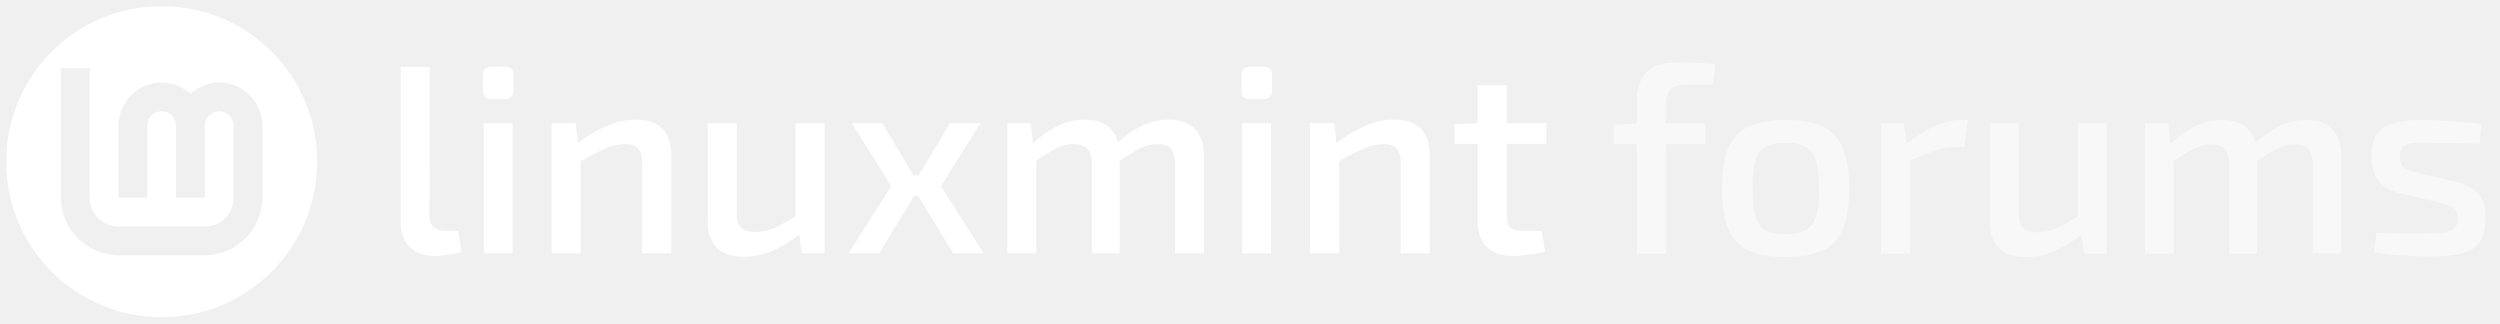
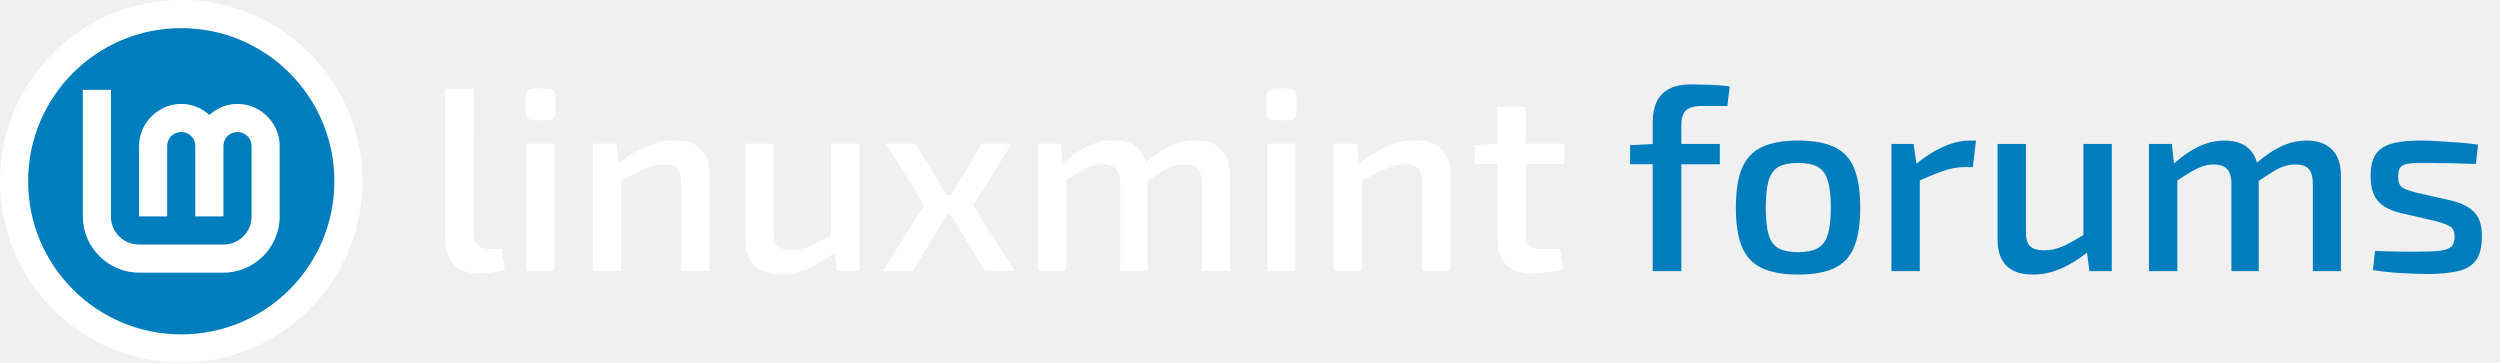
- <svg xmlns="http://www.w3.org/2000/svg" width="402" height="52" viewBox="0 0 402 52" version="1.1" id="SVGRoot">
+ <svg xmlns="http://www.w3.org/2000/svg" width="400" height="58" viewBox="0 0 400 58" version="1.1" id="SVGRoot">
  <defs id="defs132" />
  <g id="layer1">
-     <g id="g243">
+     <g id="g963">
+       <circle style="font-variation-settings:'wdth' 99.9, 'wght' 800;fill:#007dbc;stroke:#ffffff;stroke-width:4.5;stroke-dasharray:none;stroke-opacity:1" id="path959" cx="29" cy="29" r="26.75" />
+       <path style="color:#000000;fill:#ffffff;stroke:none;stroke-width:0;stroke-dasharray:none" d="M 13.25,14.375 H 17.75 V 34.625 c 0,2.512 1.988,4.5 4.5,4.5 H 35.75 c 2.512,0 4.5,-1.988 4.5,-4.5 v -11.25 c 0,-1.269 -0.981,-2.25 -2.25,-2.25 -1.269,0 -2.25,0.981 -2.25,2.25 v 11.25 h -4.5 v -11.25 c 0,-1.269 -0.981,-2.25 -2.25,-2.25 -1.269,0 -2.25,0.981 -2.25,2.25 v 11.25 H 22.25 v -11.25 c 0,-3.701 3.049,-6.75 6.75,-6.75 1.729,0 3.3,0.683 4.5,1.77 1.2,-1.086 2.771,-1.77 4.5,-1.77 3.701,0 6.75,3.049 6.75,6.75 v 11.25 c 0,4.944 -4.056,9 -9,9 h -13.5 c -4.944,0 -9,-4.056 -9,-9 z" id="path984" />
+     </g>
+     <g id="g1414" transform="matrix(0.97192,0,0,0.97192,8.633153,3.753802)" style="stroke-width:1.029">
      <path id="path3535" style="font-size:185px;font-family:'Exo 2';-inkscape-font-specification:'Exo 2, @wght=550';font-variation-settings:'wght' 550;display:inline;fill:#ffffff;fill-opacity:1;stroke:none;stroke-width:0" d="m 237.606,13.709 v 6.101 l -3.726,0.194 v 3.126 h 3.726 v 12.29 c 0,1.856 0.485,3.283 1.456,4.282 0.971,0.971 2.37,1.456 4.197,1.456 0.4,0 0.914,-0.029 1.542,-0.086 0.628,-0.057 1.27,-0.143 1.927,-0.257 0.657,-0.086 1.228,-0.2 1.713,-0.343 l -0.514,-3.34 h -2.998 c -0.971,0 -1.656,-0.185 -2.056,-0.557 -0.4,-0.4 -0.6,-1.056 -0.6,-1.97 v -11.477 h 6.381 V 19.791 h -6.381 v -6.081 z m -13.49,5.524 c -1.542,0 -3.112,0.357 -4.711,1.071 -1.514,0.649 -3.015,1.557 -4.503,2.718 l -0.378,-3.232 h -3.854 v 20.941 h 4.668 V 25.905 c 1.423,-0.809 2.672,-1.455 3.726,-1.917 1.171,-0.542 2.327,-0.814 3.469,-0.814 0.971,0 1.656,0.243 2.056,0.728 0.428,0.457 0.642,1.299 0.642,2.526 v 14.303 h 4.668 V 25.015 c 0,-3.854 -1.927,-5.781 -5.781,-5.781 z m -19.742,0.557 v 20.941 h -4.625 V 19.791 Z m -1.242,-9.079 q 1.413,0 1.413,1.413 v 2.398 q 0,1.413 -1.413,1.413 h -2.098 q -1.413,0 -1.413,-1.413 v -2.398 q 0,-1.413 1.413,-1.413 z m -28.692,8.522 c -1.513,0 -2.969,0.343 -4.368,1.028 -1.289,0.618 -2.616,1.542 -3.981,2.766 l -0.345,-3.237 h -3.768 v 20.941 h 4.668 V 25.816 c 0.834,-0.573 1.567,-1.045 2.184,-1.401 0.742,-0.428 1.399,-0.742 1.97,-0.942 0.6,-0.2 1.213,-0.3 1.841,-0.3 0.971,0 1.699,0.243 2.184,0.728 0.485,0.485 0.728,1.327 0.728,2.526 v 14.303 h 4.496 V 25.882 c 0.833,-0.57 1.578,-1.059 2.184,-1.423 0.714,-0.457 1.37,-0.785 1.97,-0.985 0.6,-0.2 1.228,-0.3 1.884,-0.3 1.056,0 1.798,0.257 2.227,0.771 0.428,0.514 0.642,1.342 0.642,2.484 v 14.303 h 4.625 V 25.015 c 0,-1.884 -0.486,-3.312 -1.456,-4.282 -0.971,-0.999 -2.369,-1.499 -4.197,-1.499 -1.485,0 -2.926,0.343 -4.325,1.028 -1.233,0.591 -2.512,1.461 -3.838,2.606 -0.246,-0.886 -0.65,-1.612 -1.216,-2.178 -0.942,-0.971 -2.312,-1.456 -4.111,-1.456 z m -37.471,0.557 6.338,10.149 -6.852,10.792 h 4.925 l 5.616,-9.25 h 0.637 l 5.652,9.25 h 4.882 l -6.852,-10.792 6.338,-10.149 h -4.882 l -5.055,8.436 h -0.811 L 141.851,19.791 Z m -23.168,0 v 15.716 c 0,3.854 1.941,5.781 5.824,5.781 1.57,0 3.112,-0.329 4.625,-0.985 1.39,-0.603 2.817,-1.475 4.28,-2.609 l 0.388,3.037 h 3.683 V 19.791 h -4.668 v 15.001 c -1.288,0.784 -2.408,1.401 -3.34,1.829 -1.028,0.457 -2.07,0.685 -3.126,0.685 -1.085,0 -1.87,-0.243 -2.356,-0.728 -0.457,-0.485 -0.671,-1.299 -0.642,-2.441 V 19.791 Z m -11.648,-0.557 c -1.542,0 -3.112,0.357 -4.711,1.071 -1.514,0.649 -3.015,1.557 -4.503,2.718 L 92.561,19.791 h -3.854 v 20.941 h 4.668 V 25.905 c 1.424,-0.809 2.672,-1.455 3.726,-1.918 1.171,-0.542 2.327,-0.814 3.469,-0.814 0.971,0 1.656,0.243 2.056,0.728 0.428,0.457 0.642,1.299 0.642,2.526 v 14.303 h 4.668 V 25.015 c 0,-3.854 -1.927,-5.781 -5.781,-5.781 z m -19.742,0.557 v 20.941 h -4.625 V 19.791 Z m -1.242,-9.079 q 1.413,0 1.413,1.413 v 2.398 q 0,1.413 -1.413,1.413 h -2.098 q -1.413,0 -1.413,-1.413 v -2.398 q 0,-1.413 1.413,-1.413 z m -12.076,0.043 -0.043,23.853 q 0,1.242 0.685,1.884 0.728,0.642 2.056,0.642 h 1.884 l 0.557,3.34 q -0.428,0.214 -1.242,0.343 -0.771,0.171 -1.627,0.257 -0.856,0.086 -1.413,0.086 -2.527,0 -4.025,-1.413 -1.499,-1.413 -1.499,-4.025 V 10.755 Z" />
-       <path id="path3537" style="color:#000000;fill:#ffffff;fill-opacity:1;stroke:none;stroke-width:0;stroke-dasharray:none" d="M 26,1 C 12.165,1 1,12.165 1,26 1,39.835 12.165,51 26,51 39.835,51 51,39.835 51,26 51,12.165 39.835,1 26,1 Z M 9.796,10.954 h 4.63 v 20.833 c 0,2.584 2.045,4.63 4.63,4.63 h 13.889 c 2.584,0 4.63,-2.045 4.63,-4.63 V 20.213 c 0,-1.306 -1.009,-2.315 -2.315,-2.315 -1.306,0 -2.315,1.009 -2.315,2.315 V 31.787 H 28.315 V 20.213 c 0,-1.306 -1.009,-2.315 -2.315,-2.315 -1.306,0 -2.315,1.009 -2.315,2.315 v 11.574 h -4.63 V 20.213 c 0,-3.808 3.137,-6.944 6.944,-6.944 1.779,0 3.395,0.703 4.63,1.821 1.235,-1.118 2.851,-1.821 4.63,-1.821 3.808,0 6.944,3.137 6.944,6.944 v 11.574 c 0,5.086 -4.173,9.259 -9.259,9.259 H 19.056 c -5.086,0 -9.259,-4.173 -9.259,-9.259 z" />
-       <path id="path3729" style="font-size:185px;font-family:'Exo 2';-inkscape-font-specification:'Exo 2,  @wght=550';font-variation-settings:'wght' 550;fill:#ffffff;fill-opacity:0.5;stroke:none;stroke-width:0" d="m 389.851,19.278 q 1.456,0 3.083,0.128 1.627,0.086 3.212,0.214 1.627,0.128 2.912,0.343 l -0.343,3.169 q -2.013,-0.086 -4.068,-0.128 -2.013,-0.043 -3.983,-0.043 -1.799,-0.043 -2.826,0.086 -1.028,0.086 -1.499,0.557 -0.428,0.471 -0.428,1.584 0,1.413 0.728,1.841 0.728,0.428 2.227,0.814 l 5.867,1.328 q 2.527,0.642 3.726,1.927 1.242,1.285 1.242,3.94 0,2.612 -0.985,3.94 -0.942,1.328 -2.998,1.799 -2.013,0.471 -5.182,0.471 -1.199,0 -3.597,-0.128 -2.355,-0.086 -5.182,-0.514 l 0.343,-3.169 q 0.942,0.043 2.098,0.086 1.156,0.043 2.484,0.043 1.328,0 2.698,0 2.27,0 3.512,-0.171 1.285,-0.171 1.799,-0.685 0.514,-0.557 0.514,-1.584 0,-1.328 -0.856,-1.756 -0.814,-0.471 -2.355,-0.856 l -5.738,-1.328 q -1.841,-0.471 -2.912,-1.242 -1.028,-0.771 -1.499,-1.927 -0.471,-1.199 -0.471,-2.912 0,-2.312 0.856,-3.597 0.899,-1.285 2.741,-1.756 1.884,-0.514 4.882,-0.471 z m -32.503,2.19e-4 c -1.513,0 -2.969,0.342 -4.368,1.028 -1.289,0.618 -2.616,1.542 -3.981,2.766 l -0.345,-3.237 h -3.769 v 20.941 h 4.668 V 25.866 c 0.826,-0.567 1.572,-1.053 2.184,-1.407 0.742,-0.428 1.399,-0.742 1.97,-0.942 0.6,-0.2 1.213,-0.3 1.841,-0.3 0.971,0 1.698,0.243 2.184,0.728 0.485,0.485 0.728,1.327 0.728,2.526 v 14.303 h 4.496 v -14.85 c 0.833,-0.57 1.578,-1.059 2.184,-1.423 0.714,-0.457 1.37,-0.785 1.97,-0.985 0.6,-0.2 1.228,-0.3 1.884,-0.3 1.056,0 1.798,0.257 2.227,0.771 0.428,0.514 0.642,1.341 0.642,2.483 v 14.303 h 4.625 V 25.059 c 0,-1.884 -0.486,-3.312 -1.456,-4.282 -0.971,-0.999 -2.369,-1.499 -4.197,-1.499 -1.485,0 -2.926,0.342 -4.325,1.028 -1.234,0.591 -2.515,1.463 -3.841,2.61 -0.246,-0.886 -0.646,-1.616 -1.212,-2.182 -0.942,-0.971 -2.312,-1.456 -4.111,-1.456 z m -37.385,0.557 v 15.716 c 0,3.854 1.941,5.781 5.824,5.781 1.57,-2e-6 3.112,-0.328 4.625,-0.985 1.39,-0.603 2.817,-1.475 4.28,-2.609 l 0.388,3.037 h 3.683 V 19.835 h -4.668 V 34.836 c -1.288,0.784 -2.408,1.401 -3.34,1.829 -1.028,0.457 -2.07,0.685 -3.126,0.685 -1.085,0 -1.87,-0.243 -2.355,-0.728 -0.457,-0.485 -0.671,-1.299 -0.642,-2.441 V 19.835 Z m -4.582,-0.557 c -1.427,0 -2.912,0.357 -4.454,1.071 -1.45,0.645 -2.888,1.558 -4.313,2.733 l -0.484,-3.247 h -3.64 v 20.941 h 4.668 V 25.837 c 1.503,-0.665 2.795,-1.187 3.854,-1.548 1.199,-0.428 2.37,-0.642 3.512,-0.642 h 1.37 l 0.514,-4.368 z m -28.264,-2.19e-4 q 3.769,0 5.995,1.071 2.27,1.071 3.255,3.512 0.985,2.441 0.985,6.466 0,3.983 -0.985,6.424 -0.985,2.441 -3.255,3.512 -2.227,1.071 -5.995,1.071 -3.683,0 -5.953,-1.071 -2.27,-1.071 -3.297,-3.512 -0.985,-2.441 -0.985,-6.424 0,-4.025 0.985,-6.466 1.028,-2.441 3.297,-3.512 2.27,-1.071 5.953,-1.071 z m 0,3.683 q -2.013,0 -3.212,0.642 -1.156,0.642 -1.627,2.227 -0.471,1.584 -0.471,4.497 0,2.869 0.471,4.454 0.471,1.584 1.627,2.227 1.199,0.642 3.212,0.642 2.056,0 3.212,-0.642 1.199,-0.642 1.67,-2.227 0.514,-1.584 0.514,-4.454 0,-2.912 -0.514,-4.497 -0.471,-1.584 -1.67,-2.227 -1.156,-0.642 -3.212,-0.642 z M 269.612,10.028 c -1.57,0 -2.826,0.257 -3.768,0.771 -0.914,0.485 -1.585,1.199 -2.013,2.141 -0.428,0.914 -0.642,2.027 -0.642,3.34 v 3.566 l -3.725,0.202 v 3.126 h 3.725 v 17.601 h 4.711 V 23.175 h 6.338 v -3.34 h -6.338 v -2.998 c 0,-1.171 0.243,-1.998 0.728,-2.483 0.514,-0.514 1.399,-0.771 2.655,-0.771 h 4.197 l 0.386,-3.212 c -0.571,-0.086 -1.256,-0.157 -2.056,-0.214 -0.799,-0.057 -1.585,-0.085 -2.356,-0.085 -0.742,-0.029 -1.356,-0.043 -1.841,-0.043 z" />
+       <path id="path3729" style="font-size:185px;font-family:'Exo 2';-inkscape-font-specification:'Exo 2,  @wght=550';font-variation-settings:'wght' 550;fill:#007dbc;fill-opacity:1;stroke:none;stroke-width:0" d="m 389.851,19.278 q 1.456,0 3.083,0.128 1.627,0.086 3.212,0.214 1.627,0.128 2.912,0.343 l -0.343,3.169 q -2.013,-0.086 -4.068,-0.128 -2.013,-0.043 -3.983,-0.043 -1.799,-0.043 -2.826,0.086 -1.028,0.086 -1.499,0.557 -0.428,0.471 -0.428,1.584 0,1.413 0.728,1.841 0.728,0.428 2.227,0.814 l 5.867,1.328 q 2.527,0.642 3.726,1.927 1.242,1.285 1.242,3.94 0,2.612 -0.985,3.94 -0.942,1.328 -2.998,1.799 -2.013,0.471 -5.182,0.471 -1.199,0 -3.597,-0.128 -2.355,-0.086 -5.182,-0.514 l 0.343,-3.169 q 0.942,0.043 2.098,0.086 1.156,0.043 2.484,0.043 1.328,0 2.698,0 2.27,0 3.512,-0.171 1.285,-0.171 1.799,-0.685 0.514,-0.557 0.514,-1.584 0,-1.328 -0.856,-1.756 -0.814,-0.471 -2.355,-0.856 l -5.738,-1.328 q -1.841,-0.471 -2.912,-1.242 -1.028,-0.771 -1.499,-1.927 -0.471,-1.199 -0.471,-2.912 0,-2.312 0.856,-3.597 0.899,-1.285 2.741,-1.756 1.884,-0.514 4.882,-0.471 z m -32.503,2.19e-4 c -1.513,0 -2.969,0.342 -4.368,1.028 -1.289,0.618 -2.616,1.542 -3.981,2.766 l -0.345,-3.237 h -3.769 v 20.941 h 4.668 V 25.866 c 0.826,-0.567 1.572,-1.053 2.184,-1.407 0.742,-0.428 1.399,-0.742 1.97,-0.942 0.6,-0.2 1.213,-0.3 1.841,-0.3 0.971,0 1.698,0.243 2.184,0.728 0.485,0.485 0.728,1.327 0.728,2.526 v 14.303 h 4.496 v -14.85 c 0.833,-0.57 1.578,-1.059 2.184,-1.423 0.714,-0.457 1.37,-0.785 1.97,-0.985 0.6,-0.2 1.228,-0.3 1.884,-0.3 1.056,0 1.798,0.257 2.227,0.771 0.428,0.514 0.642,1.341 0.642,2.483 v 14.303 h 4.625 V 25.059 c 0,-1.884 -0.486,-3.312 -1.456,-4.282 -0.971,-0.999 -2.369,-1.499 -4.197,-1.499 -1.485,0 -2.926,0.342 -4.325,1.028 -1.234,0.591 -2.515,1.463 -3.841,2.61 -0.246,-0.886 -0.646,-1.616 -1.212,-2.182 -0.942,-0.971 -2.312,-1.456 -4.111,-1.456 z m -37.385,0.557 v 15.716 c 0,3.854 1.941,5.781 5.824,5.781 1.57,-2e-6 3.112,-0.328 4.625,-0.985 1.39,-0.603 2.817,-1.475 4.28,-2.609 l 0.388,3.037 h 3.683 V 19.835 h -4.668 V 34.836 c -1.288,0.784 -2.408,1.401 -3.34,1.829 -1.028,0.457 -2.07,0.685 -3.126,0.685 -1.085,0 -1.87,-0.243 -2.355,-0.728 -0.457,-0.485 -0.671,-1.299 -0.642,-2.441 V 19.835 Z m -4.582,-0.557 c -1.427,0 -2.912,0.357 -4.454,1.071 -1.45,0.645 -2.888,1.558 -4.313,2.733 l -0.484,-3.247 h -3.64 v 20.941 h 4.668 V 25.837 c 1.503,-0.665 2.795,-1.187 3.854,-1.548 1.199,-0.428 2.37,-0.642 3.512,-0.642 h 1.37 l 0.514,-4.368 z m -28.264,-2.19e-4 q 3.769,0 5.995,1.071 2.27,1.071 3.255,3.512 0.985,2.441 0.985,6.466 0,3.983 -0.985,6.424 -0.985,2.441 -3.255,3.512 -2.227,1.071 -5.995,1.071 -3.683,0 -5.953,-1.071 -2.27,-1.071 -3.297,-3.512 -0.985,-2.441 -0.985,-6.424 0,-4.025 0.985,-6.466 1.028,-2.441 3.297,-3.512 2.27,-1.071 5.953,-1.071 z m 0,3.683 q -2.013,0 -3.212,0.642 -1.156,0.642 -1.627,2.227 -0.471,1.584 -0.471,4.497 0,2.869 0.471,4.454 0.471,1.584 1.627,2.227 1.199,0.642 3.212,0.642 2.056,0 3.212,-0.642 1.199,-0.642 1.67,-2.227 0.514,-1.584 0.514,-4.454 0,-2.912 -0.514,-4.497 -0.471,-1.584 -1.67,-2.227 -1.156,-0.642 -3.212,-0.642 z M 269.612,10.028 c -1.57,0 -2.826,0.257 -3.768,0.771 -0.914,0.485 -1.585,1.199 -2.013,2.141 -0.428,0.914 -0.642,2.027 -0.642,3.34 v 3.566 l -3.725,0.202 v 3.126 h 3.725 v 17.601 h 4.711 V 23.175 h 6.338 v -3.34 h -6.338 v -2.998 c 0,-1.171 0.243,-1.998 0.728,-2.483 0.514,-0.514 1.399,-0.771 2.655,-0.771 h 4.197 l 0.386,-3.212 c -0.571,-0.086 -1.256,-0.157 -2.056,-0.214 -0.799,-0.057 -1.585,-0.085 -2.356,-0.085 -0.742,-0.029 -1.356,-0.043 -1.841,-0.043 z" />
    </g>
  </g>
</svg>
